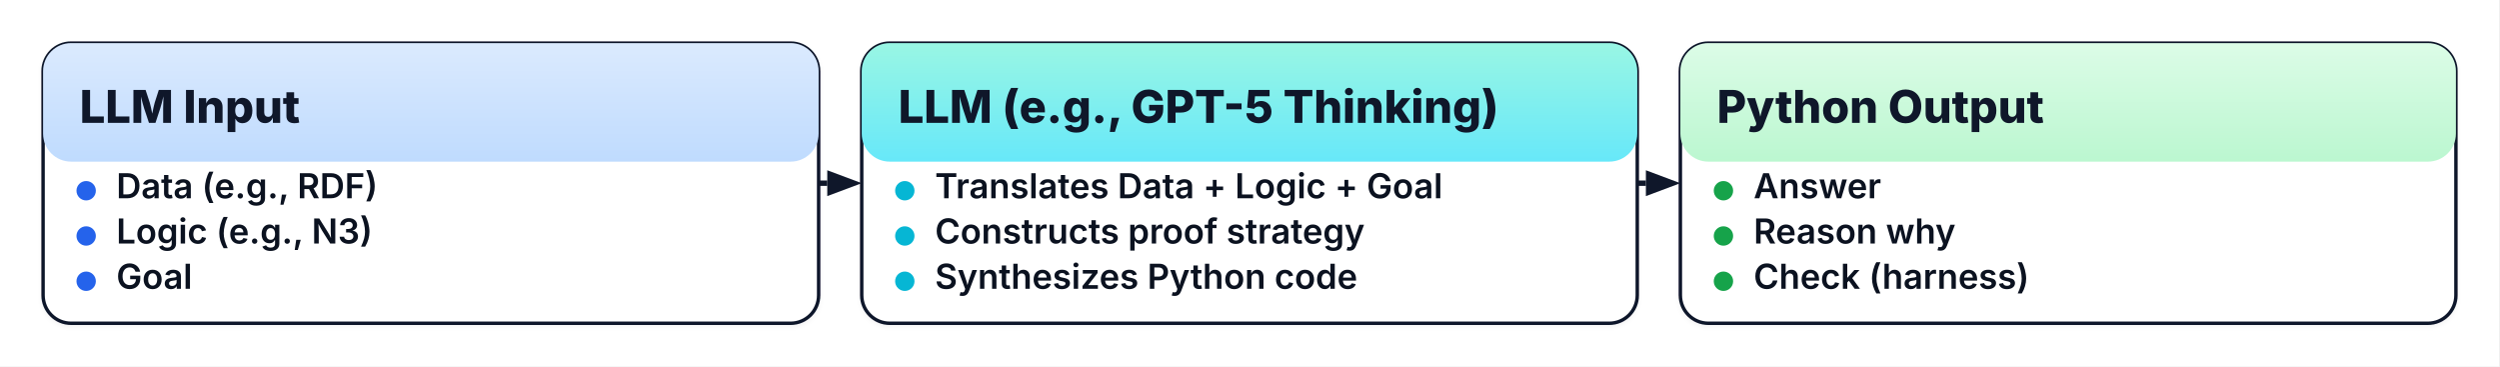
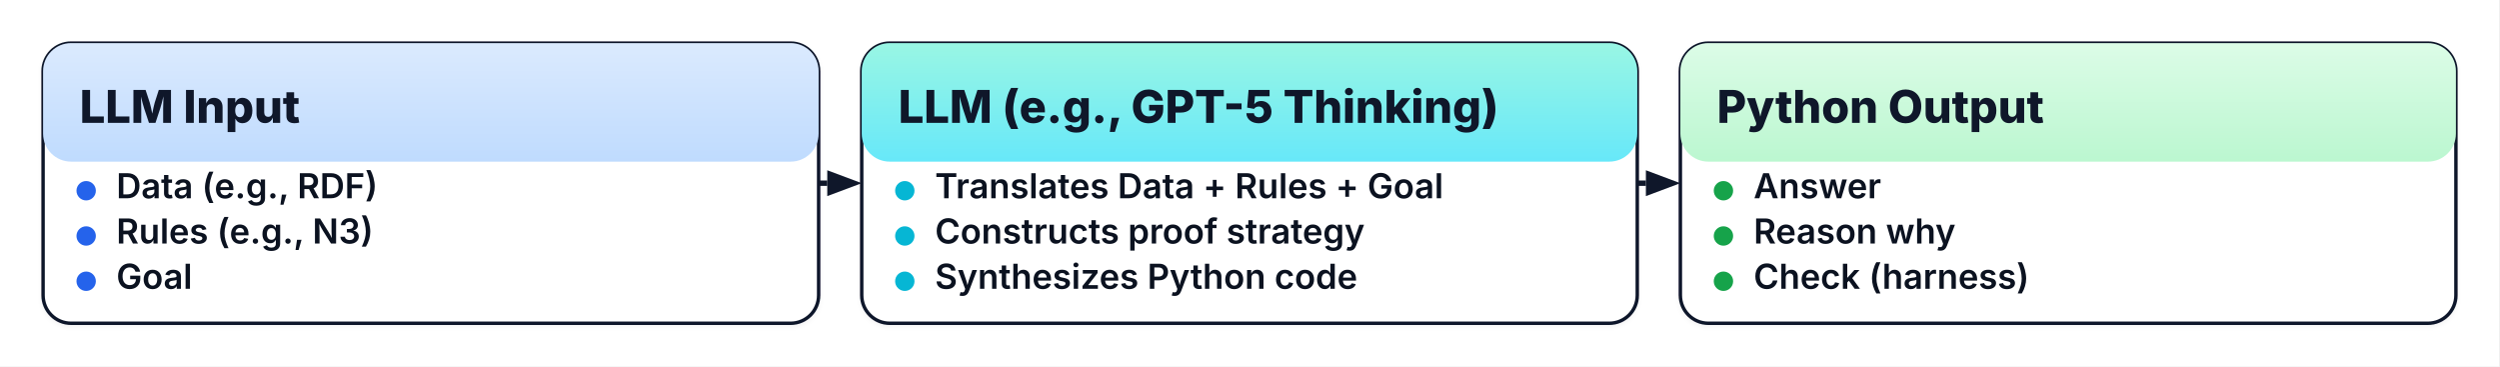
<svg xmlns="http://www.w3.org/2000/svg" width="2320" height="340" viewBox="0 0 2320 340" role="img" aria-label="LLM to Python infographic">
  <defs>
    <style>
      .box { fill: #ffffff; stroke: #0f172a; stroke-width: 3.2; rx: 26; ry: 26; filter: drop-shadow(0px 2px 2px rgba(0,0,0,0.05)); }
      .title { font: 800 42px "Inter", "Segoe UI", Arial, Helvetica, sans-serif; fill: #0f172a; }
      .bulletText { font: 600 32px "Inter", "Segoe UI", Arial, Helvetica, sans-serif; fill: #0b1220; }
      .arrow { stroke: #0f172a; stroke-width: 5; fill: none; }
    </style>
    <linearGradient id="hdrBlue" x1="0" y1="0" x2="0" y2="1">
      <stop offset="0%" stop-color="#dbeafe" />
      <stop offset="100%" stop-color="#bfdbfe" />
    </linearGradient>
    <linearGradient id="hdrGreen" x1="0" y1="0" x2="0" y2="1">
      <stop offset="0%" stop-color="#dcfce7" />
      <stop offset="100%" stop-color="#bbf7d0" />
    </linearGradient>
    <linearGradient id="hdrTeal" x1="0" y1="0" x2="0" y2="1">
      <stop offset="0%" stop-color="#99f6e4" />
      <stop offset="100%" stop-color="#67e8f9" />
    </linearGradient>
  </defs>
  <rect x="0" y="0" width="2320" height="340" fill="#ffffff" />
  <rect class="box" x="40" y="40" width="720" height="260" rx="26" ry="26" />
  <rect x="40" y="40" width="720" height="110" rx="26" ry="26" fill="url(#hdrBlue)" />
  <text class="title" x="74" y="114">LLM Input</text>
  <circle cx="80" cy="177" r="9" fill="#2563eb" />
  <text class="bulletText" x="108" y="184">Data (e.g., RDF)</text>
  <circle cx="80" cy="219" r="9" fill="#2563eb" />
-   <text class="bulletText" x="108" y="226">Logic (e.g., N3)</text>
+   <text class="bulletText" x="108" y="226">Rules (e.g., N3)</text>
  <circle cx="80" cy="261" r="9" fill="#2563eb" />
  <text class="bulletText" x="108" y="268">Goal</text>
  <rect class="box" x="800" y="40" width="720" height="260" rx="26" ry="26" />
  <rect x="800" y="40" width="720" height="110" rx="26" ry="26" fill="url(#hdrTeal)" />
  <text class="title" x="834" y="114">LLM (e.g., GPT-5 Thinking)</text>
  <circle cx="840" cy="177" r="9" fill="#06b6d4" />
-   <text class="bulletText" x="868" y="184">Translates Data + Logic + Goal</text>
+   <text class="bulletText" x="868" y="184">Translates Data + Rules + Goal</text>
  <circle cx="840" cy="219" r="9" fill="#06b6d4" />
  <text class="bulletText" x="868" y="226">Constructs proof strategy</text>
  <circle cx="840" cy="261" r="9" fill="#06b6d4" />
  <text class="bulletText" x="868" y="268">Synthesizes Python code</text>
  <rect class="box" x="1560" y="40" width="720" height="260" rx="26" ry="26" />
  <rect x="1560" y="40" width="720" height="110" rx="26" ry="26" fill="url(#hdrGreen)" />
  <text class="title" x="1594" y="114">Python Output</text>
  <circle cx="1600" cy="177" r="9" fill="#16a34a" />
  <text class="bulletText" x="1628" y="184">Answer</text>
  <circle cx="1600" cy="219" r="9" fill="#16a34a" />
  <text class="bulletText" x="1628" y="226">Reason why</text>
  <circle cx="1600" cy="261" r="9" fill="#16a34a" />
  <text class="bulletText" x="1628" y="268">Check (harness)</text>
  <line class="arrow" x1="760" y1="170.0" x2="768" y2="170.0" />
  <path d="M 768 158.0 L 800 170.0 L 768 182.0 Z" fill="#0f172a" />
  <line class="arrow" x1="1520" y1="170.0" x2="1528" y2="170.0" />
  <path d="M 1528 158.0 L 1560 170.0 L 1528 182.0 Z" fill="#0f172a" />
</svg>
